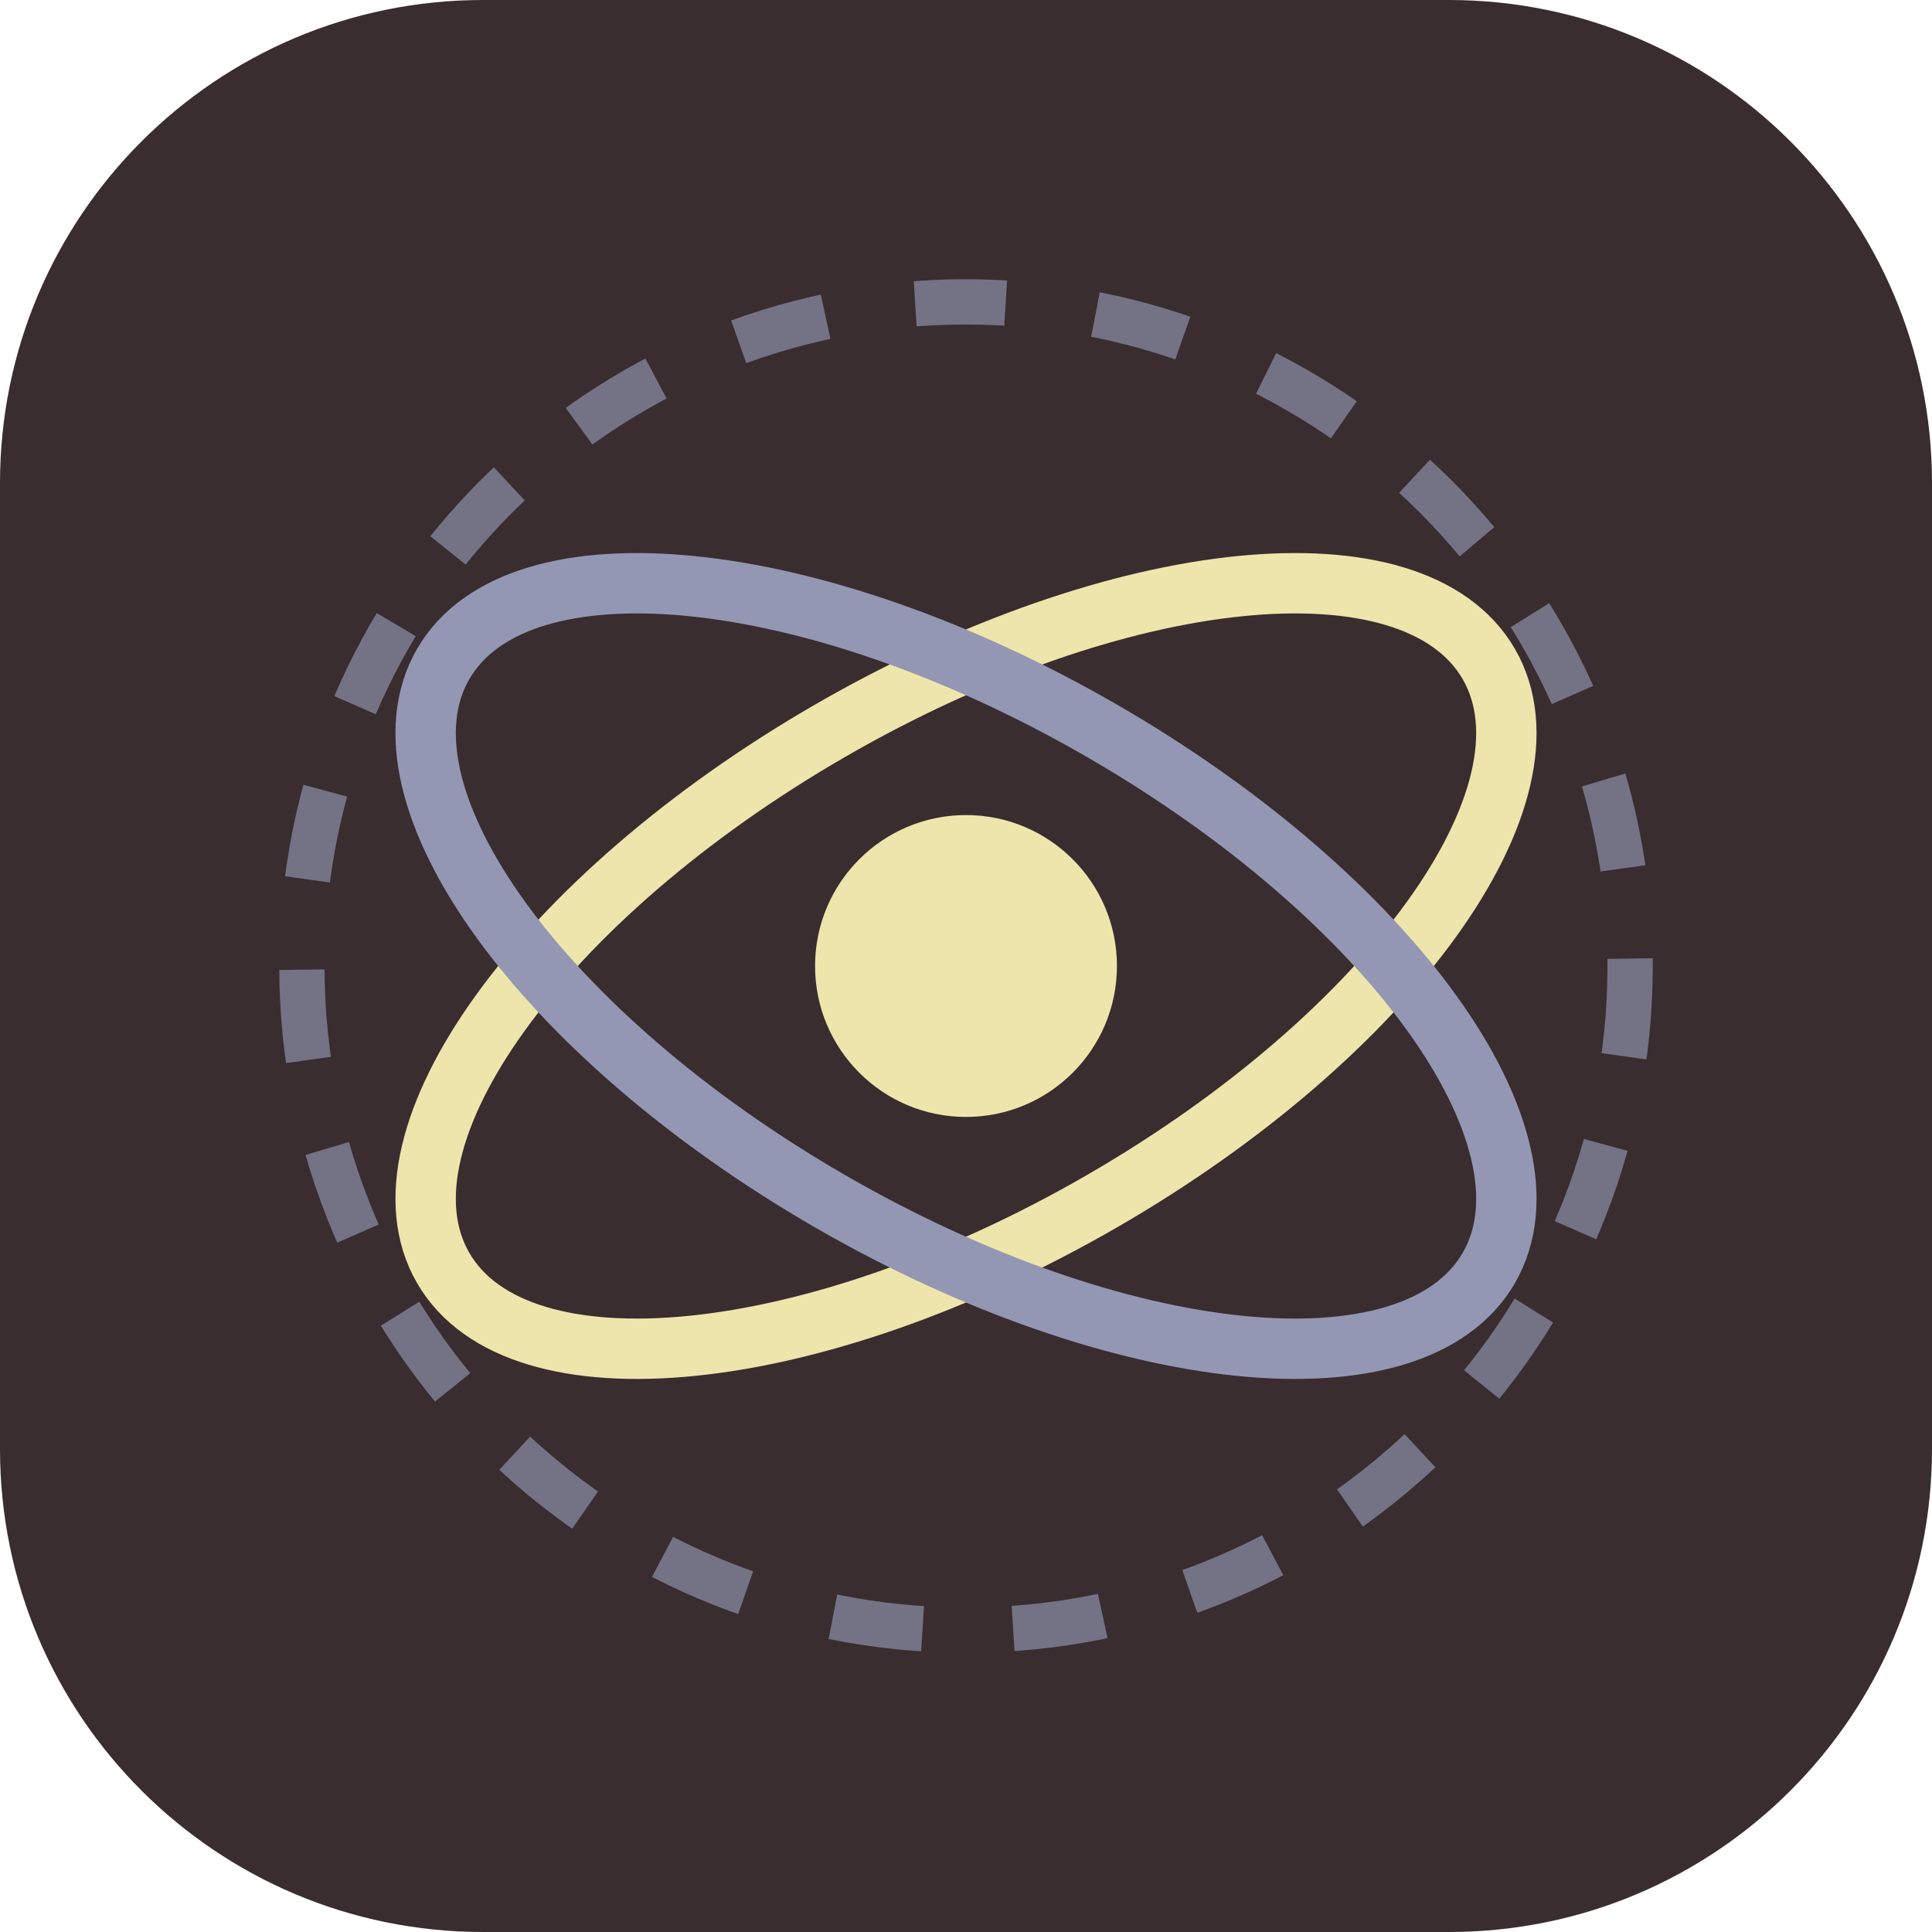
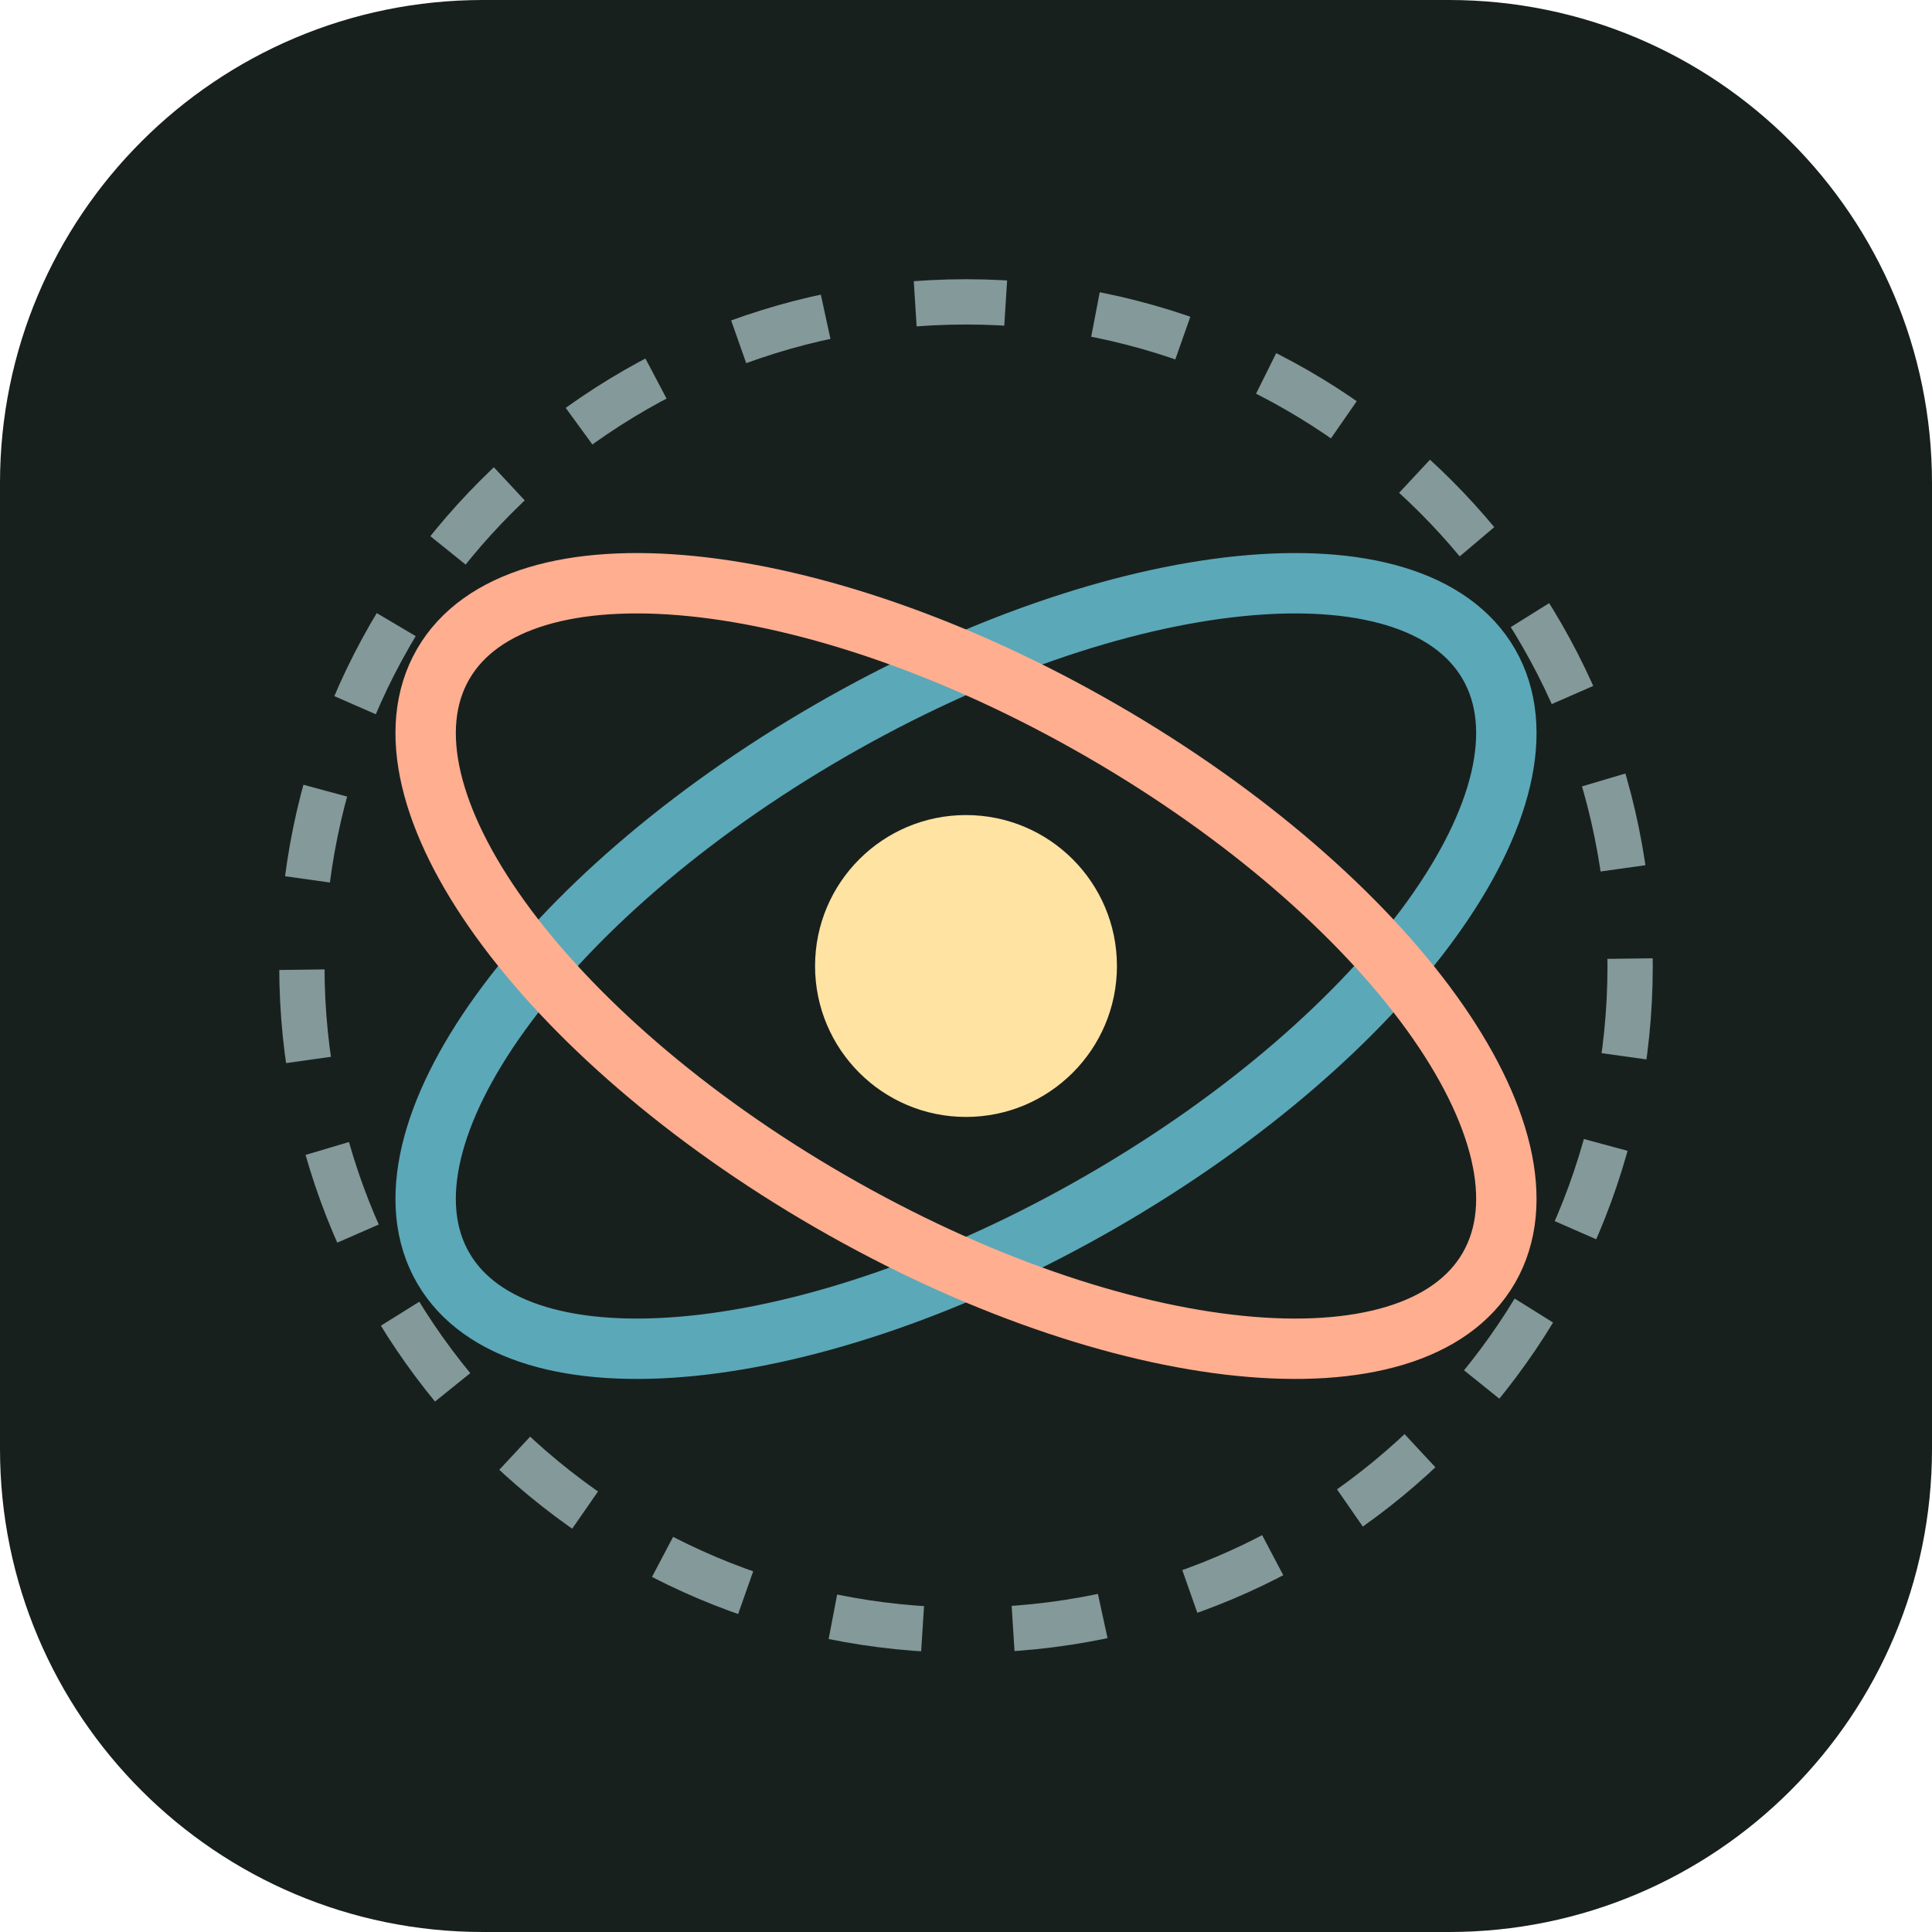
<svg xmlns="http://www.w3.org/2000/svg" viewBox="0 0 64 64">
-   <rect width="64" height="64" rx="16" fill="#392D2F" />
-   <circle cx="32" cy="32" r="22" fill="none" stroke="#9497B3" stroke-width="1.5" stroke-dasharray="3 3" opacity="0.65" />
-   <ellipse cx="32" cy="32" rx="20" ry="9" fill="none" stroke="#EDE5AB" stroke-width="2" transform="rotate(-30 32 32)" />
-   <ellipse cx="32" cy="32" rx="20" ry="9" fill="none" stroke="#9497B3" stroke-width="2" transform="rotate(30 32 32)" />
-   <circle cx="32" cy="32" r="5" fill="#EDE5AB" />
+   <rect width="64" height="64" rx="16" fill="#18201e" />
+   <circle cx="32" cy="32" r="22" fill="none" stroke="#cae9ed" stroke-width="1.5" stroke-dasharray="3 3" opacity="0.6" />
+   <ellipse cx="32" cy="32" rx="20" ry="9" fill="none" stroke="#5ba8b8" stroke-width="2" transform="rotate(-30 32 32)" />
+   <ellipse cx="32" cy="32" rx="20" ry="9" fill="none" stroke="#ffae90" stroke-width="2" transform="rotate(30 32 32)" />
+   <circle cx="32" cy="32" r="5" fill="#ffe3a3" />
</svg>
